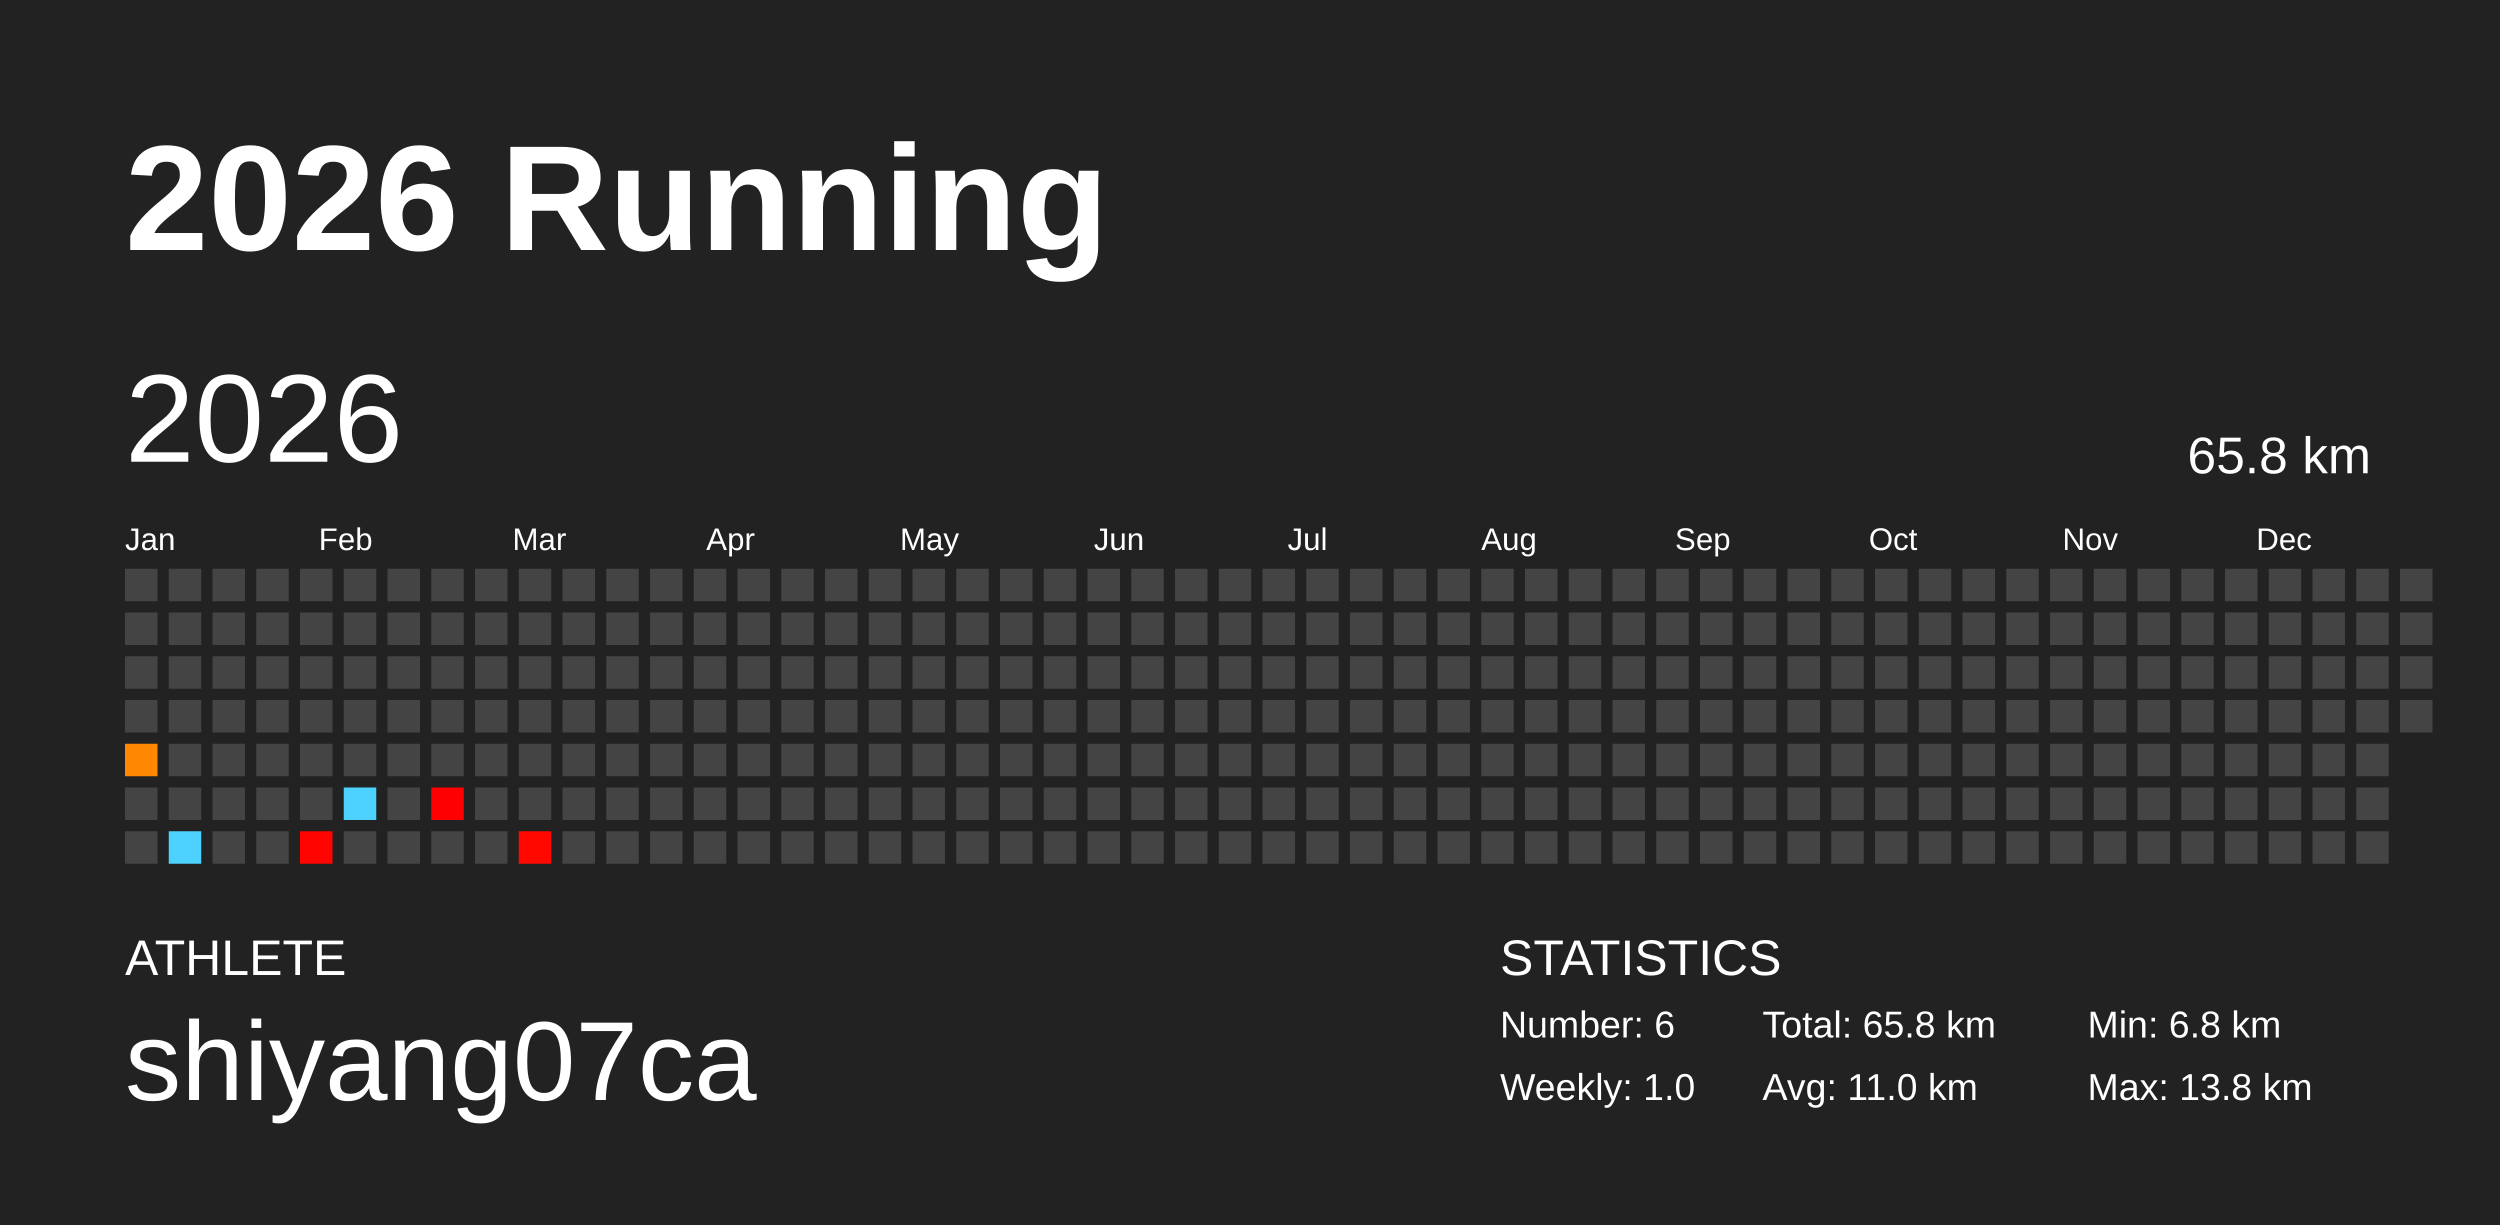
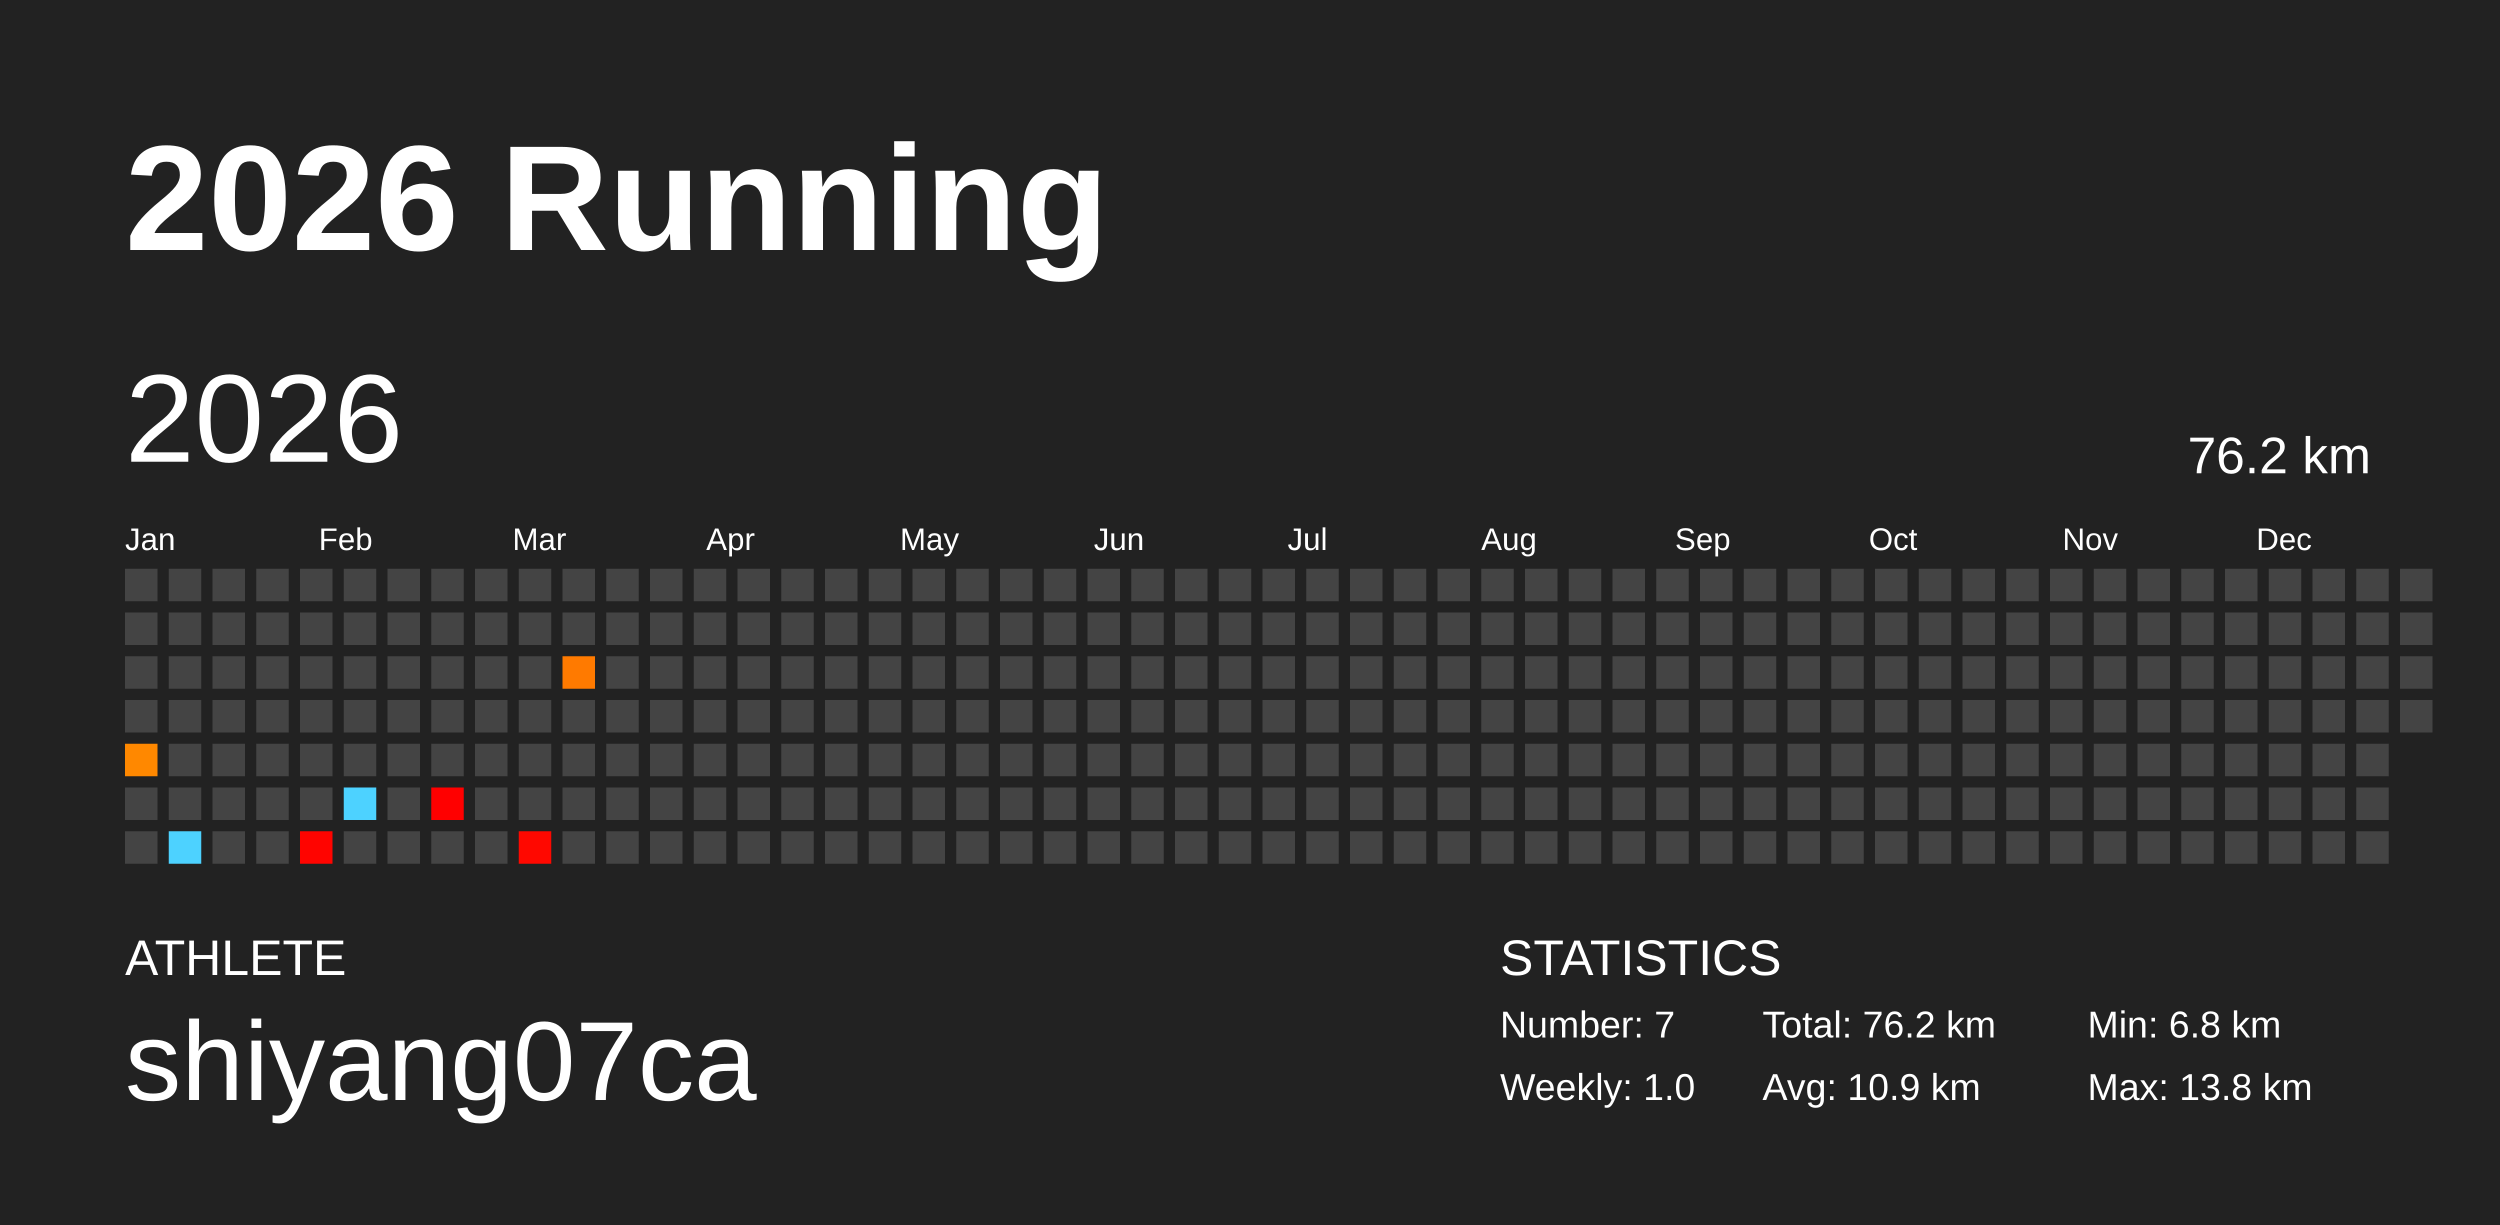
<svg xmlns="http://www.w3.org/2000/svg" baseProfile="full" height="98mm" version="1.1" viewBox="0,0,200,98" width="200mm">
  <defs />
  <rect fill="#222222" height="98" width="200" x="0" y="0" />
  <text fill="#FFFFFF" style="font-size:12px; font-family:Arial; font-weight:bold;" x="10" y="20">2026 Running</text>
  <text fill="#FFFFFF" style="font-size:4px; font-family:Arial" x="10" y="78">ATHLETE</text>
  <text fill="#FFFFFF" style="font-size:9px; font-family:Arial" x="10" y="88">shiyang07ca</text>
  <text fill="#FFFFFF" style="font-size:4px; font-family:Arial" x="120" y="78">STATISTICS</text>
-   <text fill="#FFFFFF" style="font-size:3px; font-family:Arial" x="120" y="83">Number: 6</text>
+   <text fill="#FFFFFF" style="font-size:3px; font-family:Arial" x="120" y="83">Number: 7</text>
  <text fill="#FFFFFF" style="font-size:3px; font-family:Arial" x="120" y="88">Weekly: 1.0</text>
-   <text fill="#FFFFFF" style="font-size:3px; font-family:Arial" x="141" y="83">Total: 65.8 km</text>
-   <text fill="#FFFFFF" style="font-size:3px; font-family:Arial" x="141" y="88">Avg: 11.0 km</text>
+   <text fill="#FFFFFF" style="font-size:3px; font-family:Arial" x="141" y="83">Total: 76.2 km</text>
+   <text fill="#FFFFFF" style="font-size:3px; font-family:Arial" x="141" y="88">Avg: 10.9 km</text>
  <text fill="#FFFFFF" style="font-size:3px; font-family:Arial" x="167" y="83">Min: 6.8 km</text>
  <text fill="#FFFFFF" style="font-size:3px; font-family:Arial" x="167" y="88">Max: 13.8 km</text>
  <text dominant-baseline="hanging" fill="#FFFFFF" style="font-size:10.0px; font-family:Arial;" x="10" y="30">2026</text>
-   <text dominant-baseline="hanging" fill="#FFFFFF" style="font-size:4.125px; font-family:Arial;" x="175" y="35">65.8 km</text>
+   <text dominant-baseline="hanging" fill="#FFFFFF" style="font-size:4.125px; font-family:Arial;" x="175" y="35">76.2 km</text>
  <text fill="#FFFFFF" style="font-size:2.5px; font-family:Arial" x="10.0" y="44">Jan</text>
  <text fill="#FFFFFF" style="font-size:2.5px; font-family:Arial" x="25.5" y="44">Feb</text>
  <text fill="#FFFFFF" style="font-size:2.5px; font-family:Arial" x="41.0" y="44">Mar</text>
  <text fill="#FFFFFF" style="font-size:2.5px; font-family:Arial" x="56.5" y="44">Apr</text>
  <text fill="#FFFFFF" style="font-size:2.5px; font-family:Arial" x="72.0" y="44">May</text>
  <text fill="#FFFFFF" style="font-size:2.5px; font-family:Arial" x="87.5" y="44">Jun</text>
  <text fill="#FFFFFF" style="font-size:2.5px; font-family:Arial" x="103.0" y="44">Jul</text>
  <text fill="#FFFFFF" style="font-size:2.5px; font-family:Arial" x="118.5" y="44">Aug</text>
  <text fill="#FFFFFF" style="font-size:2.5px; font-family:Arial" x="134.0" y="44">Sep</text>
  <text fill="#FFFFFF" style="font-size:2.5px; font-family:Arial" x="149.5" y="44">Oct</text>
  <text fill="#FFFFFF" style="font-size:2.5px; font-family:Arial" x="165.0" y="44">Nov</text>
  <text fill="#FFFFFF" style="font-size:2.5px; font-family:Arial" x="180.5" y="44">Dec</text>
  <rect fill="#444444" height="2.6" width="2.6" x="10.0" y="45.5" />
  <rect fill="#444444" height="2.6" width="2.6" x="10.0" y="49.0" />
  <rect fill="#444444" height="2.6" width="2.6" x="10.0" y="52.5" />
  <rect fill="#444444" height="2.6" width="2.6" x="10.0" y="56.0" />
  <rect fill="#ff8800" height="2.6" width="2.6" x="10.0" y="59.5" />
  <rect fill="#444444" height="2.6" width="2.6" x="10.0" y="63.0" />
  <rect fill="#444444" height="2.6" width="2.6" x="10.0" y="66.5" />
  <rect fill="#444444" height="2.6" width="2.6" x="13.5" y="45.5" />
  <rect fill="#444444" height="2.6" width="2.6" x="13.5" y="49.0" />
  <rect fill="#444444" height="2.6" width="2.6" x="13.5" y="52.5" />
  <rect fill="#444444" height="2.6" width="2.6" x="13.5" y="56.0" />
  <rect fill="#444444" height="2.6" width="2.6" x="13.5" y="59.5" />
  <rect fill="#444444" height="2.6" width="2.6" x="13.5" y="63.0" />
  <rect fill="#4dd2ff" height="2.6" width="2.6" x="13.5" y="66.5" />
  <rect fill="#444444" height="2.6" width="2.6" x="17.0" y="45.5" />
  <rect fill="#444444" height="2.6" width="2.6" x="17.0" y="49.0" />
  <rect fill="#444444" height="2.6" width="2.6" x="17.0" y="52.5" />
  <rect fill="#444444" height="2.6" width="2.6" x="17.0" y="56.0" />
  <rect fill="#444444" height="2.6" width="2.6" x="17.0" y="59.5" />
  <rect fill="#444444" height="2.6" width="2.6" x="17.0" y="63.0" />
  <rect fill="#444444" height="2.6" width="2.6" x="17.0" y="66.5" />
  <rect fill="#444444" height="2.6" width="2.6" x="20.5" y="45.5" />
  <rect fill="#444444" height="2.6" width="2.6" x="20.5" y="49.0" />
  <rect fill="#444444" height="2.6" width="2.6" x="20.5" y="52.5" />
  <rect fill="#444444" height="2.6" width="2.6" x="20.5" y="56.0" />
  <rect fill="#444444" height="2.6" width="2.6" x="20.5" y="59.5" />
  <rect fill="#444444" height="2.6" width="2.6" x="20.5" y="63.0" />
  <rect fill="#444444" height="2.6" width="2.6" x="20.5" y="66.5" />
  <rect fill="#444444" height="2.6" width="2.6" x="24.0" y="45.5" />
  <rect fill="#444444" height="2.6" width="2.6" x="24.0" y="49.0" />
  <rect fill="#444444" height="2.6" width="2.6" x="24.0" y="52.5" />
  <rect fill="#444444" height="2.6" width="2.6" x="24.0" y="56.0" />
  <rect fill="#444444" height="2.6" width="2.6" x="24.0" y="59.5" />
  <rect fill="#444444" height="2.6" width="2.6" x="24.0" y="63.0" />
  <rect fill="#ff0400" height="2.6" width="2.6" x="24.0" y="66.5" />
  <rect fill="#444444" height="2.6" width="2.6" x="27.5" y="45.5" />
  <rect fill="#444444" height="2.6" width="2.6" x="27.5" y="49.0" />
  <rect fill="#444444" height="2.6" width="2.6" x="27.5" y="52.5" />
  <rect fill="#444444" height="2.6" width="2.6" x="27.5" y="56.0" />
  <rect fill="#444444" height="2.6" width="2.6" x="27.5" y="59.5" />
  <rect fill="#4dd2ff" height="2.6" width="2.6" x="27.5" y="63.0" />
  <rect fill="#444444" height="2.6" width="2.6" x="27.5" y="66.5" />
  <rect fill="#444444" height="2.6" width="2.6" x="31.0" y="45.5" />
  <rect fill="#444444" height="2.6" width="2.6" x="31.0" y="49.0" />
  <rect fill="#444444" height="2.6" width="2.6" x="31.0" y="52.5" />
  <rect fill="#444444" height="2.6" width="2.6" x="31.0" y="56.0" />
  <rect fill="#444444" height="2.6" width="2.6" x="31.0" y="59.5" />
  <rect fill="#444444" height="2.6" width="2.6" x="31.0" y="63.0" />
  <rect fill="#444444" height="2.6" width="2.6" x="31.0" y="66.5" />
  <rect fill="#444444" height="2.6" width="2.6" x="34.5" y="45.5" />
  <rect fill="#444444" height="2.6" width="2.6" x="34.5" y="49.0" />
  <rect fill="#444444" height="2.6" width="2.6" x="34.5" y="52.5" />
  <rect fill="#444444" height="2.6" width="2.6" x="34.5" y="56.0" />
  <rect fill="#444444" height="2.6" width="2.6" x="34.5" y="59.5" />
  <rect fill="#ff0000" height="2.6" width="2.6" x="34.5" y="63.0" />
  <rect fill="#444444" height="2.6" width="2.6" x="34.5" y="66.5" />
  <rect fill="#444444" height="2.6" width="2.6" x="38.0" y="45.5" />
  <rect fill="#444444" height="2.6" width="2.6" x="38.0" y="49.0" />
  <rect fill="#444444" height="2.6" width="2.6" x="38.0" y="52.5" />
  <rect fill="#444444" height="2.6" width="2.6" x="38.0" y="56.0" />
  <rect fill="#444444" height="2.6" width="2.6" x="38.0" y="59.5" />
  <rect fill="#444444" height="2.6" width="2.6" x="38.0" y="63.0" />
  <rect fill="#444444" height="2.6" width="2.6" x="38.0" y="66.5" />
  <rect fill="#444444" height="2.6" width="2.6" x="41.5" y="45.5" />
  <rect fill="#444444" height="2.6" width="2.6" x="41.5" y="49.0" />
  <rect fill="#444444" height="2.6" width="2.6" x="41.5" y="52.5" />
  <rect fill="#444444" height="2.6" width="2.6" x="41.5" y="56.0" />
  <rect fill="#444444" height="2.6" width="2.6" x="41.5" y="59.5" />
  <rect fill="#444444" height="2.6" width="2.6" x="41.5" y="63.0" />
  <rect fill="#ff0800" height="2.6" width="2.6" x="41.5" y="66.5" />
  <rect fill="#444444" height="2.6" width="2.6" x="45.0" y="45.5" />
  <rect fill="#444444" height="2.6" width="2.6" x="45.0" y="49.0" />
-   <rect fill="#444444" height="2.6" width="2.6" x="45.0" y="52.5" />
+   <rect fill="#ff7a00" height="2.6" width="2.6" x="45.0" y="52.5" />
  <rect fill="#444444" height="2.6" width="2.6" x="45.0" y="56.0" />
  <rect fill="#444444" height="2.6" width="2.6" x="45.0" y="59.5" />
  <rect fill="#444444" height="2.6" width="2.6" x="45.0" y="63.0" />
  <rect fill="#444444" height="2.6" width="2.6" x="45.0" y="66.5" />
  <rect fill="#444444" height="2.6" width="2.6" x="48.5" y="45.5" />
  <rect fill="#444444" height="2.6" width="2.6" x="48.5" y="49.0" />
  <rect fill="#444444" height="2.6" width="2.6" x="48.5" y="52.5" />
  <rect fill="#444444" height="2.6" width="2.6" x="48.5" y="56.0" />
  <rect fill="#444444" height="2.6" width="2.6" x="48.5" y="59.5" />
  <rect fill="#444444" height="2.6" width="2.6" x="48.5" y="63.0" />
  <rect fill="#444444" height="2.6" width="2.6" x="48.5" y="66.5" />
  <rect fill="#444444" height="2.6" width="2.6" x="52.0" y="45.5" />
  <rect fill="#444444" height="2.6" width="2.6" x="52.0" y="49.0" />
  <rect fill="#444444" height="2.6" width="2.6" x="52.0" y="52.5" />
  <rect fill="#444444" height="2.6" width="2.6" x="52.0" y="56.0" />
  <rect fill="#444444" height="2.6" width="2.6" x="52.0" y="59.5" />
  <rect fill="#444444" height="2.6" width="2.6" x="52.0" y="63.0" />
  <rect fill="#444444" height="2.6" width="2.6" x="52.0" y="66.5" />
  <rect fill="#444444" height="2.6" width="2.6" x="55.5" y="45.5" />
  <rect fill="#444444" height="2.6" width="2.6" x="55.5" y="49.0" />
  <rect fill="#444444" height="2.6" width="2.6" x="55.5" y="52.5" />
  <rect fill="#444444" height="2.6" width="2.6" x="55.5" y="56.0" />
  <rect fill="#444444" height="2.6" width="2.6" x="55.5" y="59.5" />
  <rect fill="#444444" height="2.6" width="2.6" x="55.5" y="63.0" />
  <rect fill="#444444" height="2.6" width="2.6" x="55.5" y="66.5" />
  <rect fill="#444444" height="2.6" width="2.6" x="59.0" y="45.5" />
  <rect fill="#444444" height="2.6" width="2.6" x="59.0" y="49.0" />
  <rect fill="#444444" height="2.6" width="2.6" x="59.0" y="52.5" />
  <rect fill="#444444" height="2.6" width="2.6" x="59.0" y="56.0" />
  <rect fill="#444444" height="2.6" width="2.6" x="59.0" y="59.5" />
  <rect fill="#444444" height="2.6" width="2.6" x="59.0" y="63.0" />
  <rect fill="#444444" height="2.6" width="2.6" x="59.0" y="66.5" />
  <rect fill="#444444" height="2.6" width="2.6" x="62.5" y="45.5" />
  <rect fill="#444444" height="2.6" width="2.6" x="62.5" y="49.0" />
  <rect fill="#444444" height="2.6" width="2.6" x="62.5" y="52.5" />
  <rect fill="#444444" height="2.6" width="2.6" x="62.5" y="56.0" />
  <rect fill="#444444" height="2.6" width="2.6" x="62.5" y="59.5" />
  <rect fill="#444444" height="2.6" width="2.6" x="62.5" y="63.0" />
  <rect fill="#444444" height="2.6" width="2.6" x="62.5" y="66.5" />
  <rect fill="#444444" height="2.6" width="2.6" x="66.0" y="45.5" />
  <rect fill="#444444" height="2.6" width="2.6" x="66.0" y="49.0" />
  <rect fill="#444444" height="2.6" width="2.6" x="66.0" y="52.5" />
  <rect fill="#444444" height="2.6" width="2.6" x="66.0" y="56.0" />
  <rect fill="#444444" height="2.6" width="2.6" x="66.0" y="59.5" />
  <rect fill="#444444" height="2.6" width="2.6" x="66.0" y="63.0" />
  <rect fill="#444444" height="2.6" width="2.6" x="66.0" y="66.5" />
  <rect fill="#444444" height="2.6" width="2.6" x="69.5" y="45.5" />
  <rect fill="#444444" height="2.6" width="2.6" x="69.5" y="49.0" />
  <rect fill="#444444" height="2.6" width="2.6" x="69.5" y="52.5" />
  <rect fill="#444444" height="2.6" width="2.6" x="69.5" y="56.0" />
  <rect fill="#444444" height="2.6" width="2.6" x="69.5" y="59.5" />
  <rect fill="#444444" height="2.6" width="2.6" x="69.5" y="63.0" />
  <rect fill="#444444" height="2.6" width="2.6" x="69.5" y="66.5" />
  <rect fill="#444444" height="2.6" width="2.6" x="73.0" y="45.5" />
  <rect fill="#444444" height="2.6" width="2.6" x="73.0" y="49.0" />
  <rect fill="#444444" height="2.6" width="2.6" x="73.0" y="52.5" />
  <rect fill="#444444" height="2.6" width="2.6" x="73.0" y="56.0" />
  <rect fill="#444444" height="2.6" width="2.6" x="73.0" y="59.5" />
  <rect fill="#444444" height="2.6" width="2.6" x="73.0" y="63.0" />
  <rect fill="#444444" height="2.6" width="2.6" x="73.0" y="66.5" />
  <rect fill="#444444" height="2.6" width="2.6" x="76.5" y="45.5" />
  <rect fill="#444444" height="2.6" width="2.6" x="76.5" y="49.0" />
  <rect fill="#444444" height="2.6" width="2.6" x="76.5" y="52.5" />
  <rect fill="#444444" height="2.6" width="2.6" x="76.5" y="56.0" />
  <rect fill="#444444" height="2.6" width="2.6" x="76.5" y="59.5" />
  <rect fill="#444444" height="2.6" width="2.6" x="76.5" y="63.0" />
  <rect fill="#444444" height="2.6" width="2.6" x="76.5" y="66.5" />
  <rect fill="#444444" height="2.6" width="2.6" x="80.0" y="45.5" />
  <rect fill="#444444" height="2.6" width="2.6" x="80.0" y="49.0" />
  <rect fill="#444444" height="2.6" width="2.6" x="80.0" y="52.5" />
  <rect fill="#444444" height="2.6" width="2.6" x="80.0" y="56.0" />
  <rect fill="#444444" height="2.6" width="2.6" x="80.0" y="59.5" />
  <rect fill="#444444" height="2.6" width="2.6" x="80.0" y="63.0" />
  <rect fill="#444444" height="2.6" width="2.6" x="80.0" y="66.5" />
  <rect fill="#444444" height="2.6" width="2.6" x="83.5" y="45.5" />
  <rect fill="#444444" height="2.6" width="2.6" x="83.5" y="49.0" />
  <rect fill="#444444" height="2.6" width="2.6" x="83.5" y="52.5" />
  <rect fill="#444444" height="2.6" width="2.6" x="83.5" y="56.0" />
  <rect fill="#444444" height="2.6" width="2.6" x="83.5" y="59.5" />
  <rect fill="#444444" height="2.6" width="2.6" x="83.5" y="63.0" />
  <rect fill="#444444" height="2.6" width="2.6" x="83.5" y="66.5" />
  <rect fill="#444444" height="2.6" width="2.6" x="87.0" y="45.5" />
  <rect fill="#444444" height="2.6" width="2.6" x="87.0" y="49.0" />
  <rect fill="#444444" height="2.6" width="2.6" x="87.0" y="52.5" />
  <rect fill="#444444" height="2.6" width="2.6" x="87.0" y="56.0" />
  <rect fill="#444444" height="2.6" width="2.6" x="87.0" y="59.5" />
  <rect fill="#444444" height="2.6" width="2.6" x="87.0" y="63.0" />
  <rect fill="#444444" height="2.6" width="2.6" x="87.0" y="66.5" />
  <rect fill="#444444" height="2.6" width="2.6" x="90.5" y="45.5" />
  <rect fill="#444444" height="2.6" width="2.6" x="90.5" y="49.0" />
  <rect fill="#444444" height="2.6" width="2.6" x="90.5" y="52.5" />
  <rect fill="#444444" height="2.6" width="2.6" x="90.5" y="56.0" />
  <rect fill="#444444" height="2.6" width="2.6" x="90.5" y="59.5" />
  <rect fill="#444444" height="2.6" width="2.6" x="90.5" y="63.0" />
  <rect fill="#444444" height="2.6" width="2.6" x="90.5" y="66.5" />
  <rect fill="#444444" height="2.6" width="2.6" x="94.0" y="45.5" />
  <rect fill="#444444" height="2.6" width="2.6" x="94.0" y="49.0" />
  <rect fill="#444444" height="2.6" width="2.6" x="94.0" y="52.5" />
  <rect fill="#444444" height="2.6" width="2.6" x="94.0" y="56.0" />
  <rect fill="#444444" height="2.6" width="2.6" x="94.0" y="59.5" />
  <rect fill="#444444" height="2.6" width="2.6" x="94.0" y="63.0" />
  <rect fill="#444444" height="2.6" width="2.6" x="94.0" y="66.5" />
  <rect fill="#444444" height="2.6" width="2.6" x="97.5" y="45.5" />
  <rect fill="#444444" height="2.6" width="2.6" x="97.5" y="49.0" />
  <rect fill="#444444" height="2.6" width="2.6" x="97.5" y="52.5" />
  <rect fill="#444444" height="2.6" width="2.6" x="97.5" y="56.0" />
  <rect fill="#444444" height="2.6" width="2.6" x="97.5" y="59.5" />
  <rect fill="#444444" height="2.6" width="2.6" x="97.5" y="63.0" />
  <rect fill="#444444" height="2.6" width="2.6" x="97.5" y="66.5" />
  <rect fill="#444444" height="2.6" width="2.6" x="101.0" y="45.5" />
  <rect fill="#444444" height="2.6" width="2.6" x="101.0" y="49.0" />
  <rect fill="#444444" height="2.6" width="2.6" x="101.0" y="52.5" />
  <rect fill="#444444" height="2.6" width="2.6" x="101.0" y="56.0" />
  <rect fill="#444444" height="2.6" width="2.6" x="101.0" y="59.5" />
  <rect fill="#444444" height="2.6" width="2.6" x="101.0" y="63.0" />
  <rect fill="#444444" height="2.6" width="2.6" x="101.0" y="66.5" />
  <rect fill="#444444" height="2.6" width="2.6" x="104.5" y="45.5" />
  <rect fill="#444444" height="2.6" width="2.6" x="104.5" y="49.0" />
  <rect fill="#444444" height="2.6" width="2.6" x="104.5" y="52.5" />
  <rect fill="#444444" height="2.6" width="2.6" x="104.5" y="56.0" />
  <rect fill="#444444" height="2.6" width="2.6" x="104.5" y="59.5" />
  <rect fill="#444444" height="2.6" width="2.6" x="104.5" y="63.0" />
  <rect fill="#444444" height="2.6" width="2.6" x="104.5" y="66.5" />
  <rect fill="#444444" height="2.6" width="2.6" x="108.0" y="45.5" />
  <rect fill="#444444" height="2.6" width="2.6" x="108.0" y="49.0" />
  <rect fill="#444444" height="2.6" width="2.6" x="108.0" y="52.5" />
  <rect fill="#444444" height="2.6" width="2.6" x="108.0" y="56.0" />
  <rect fill="#444444" height="2.6" width="2.6" x="108.0" y="59.5" />
  <rect fill="#444444" height="2.6" width="2.6" x="108.0" y="63.0" />
  <rect fill="#444444" height="2.6" width="2.6" x="108.0" y="66.5" />
  <rect fill="#444444" height="2.6" width="2.6" x="111.5" y="45.5" />
  <rect fill="#444444" height="2.6" width="2.6" x="111.5" y="49.0" />
  <rect fill="#444444" height="2.6" width="2.6" x="111.5" y="52.5" />
  <rect fill="#444444" height="2.6" width="2.6" x="111.5" y="56.0" />
  <rect fill="#444444" height="2.6" width="2.6" x="111.5" y="59.5" />
  <rect fill="#444444" height="2.6" width="2.6" x="111.5" y="63.0" />
  <rect fill="#444444" height="2.6" width="2.6" x="111.5" y="66.5" />
  <rect fill="#444444" height="2.6" width="2.6" x="115.0" y="45.5" />
  <rect fill="#444444" height="2.6" width="2.6" x="115.0" y="49.0" />
  <rect fill="#444444" height="2.6" width="2.6" x="115.0" y="52.5" />
  <rect fill="#444444" height="2.6" width="2.6" x="115.0" y="56.0" />
  <rect fill="#444444" height="2.6" width="2.6" x="115.0" y="59.5" />
  <rect fill="#444444" height="2.6" width="2.6" x="115.0" y="63.0" />
  <rect fill="#444444" height="2.6" width="2.6" x="115.0" y="66.5" />
  <rect fill="#444444" height="2.6" width="2.6" x="118.5" y="45.5" />
  <rect fill="#444444" height="2.6" width="2.6" x="118.5" y="49.0" />
  <rect fill="#444444" height="2.6" width="2.6" x="118.5" y="52.5" />
  <rect fill="#444444" height="2.6" width="2.6" x="118.5" y="56.0" />
  <rect fill="#444444" height="2.6" width="2.6" x="118.5" y="59.5" />
  <rect fill="#444444" height="2.6" width="2.6" x="118.5" y="63.0" />
  <rect fill="#444444" height="2.6" width="2.6" x="118.5" y="66.5" />
  <rect fill="#444444" height="2.6" width="2.6" x="122.0" y="45.5" />
  <rect fill="#444444" height="2.6" width="2.6" x="122.0" y="49.0" />
  <rect fill="#444444" height="2.6" width="2.6" x="122.0" y="52.5" />
  <rect fill="#444444" height="2.6" width="2.6" x="122.0" y="56.0" />
  <rect fill="#444444" height="2.6" width="2.6" x="122.0" y="59.5" />
  <rect fill="#444444" height="2.6" width="2.6" x="122.0" y="63.0" />
  <rect fill="#444444" height="2.6" width="2.6" x="122.0" y="66.5" />
  <rect fill="#444444" height="2.6" width="2.6" x="125.5" y="45.5" />
  <rect fill="#444444" height="2.6" width="2.6" x="125.5" y="49.0" />
  <rect fill="#444444" height="2.6" width="2.6" x="125.5" y="52.5" />
  <rect fill="#444444" height="2.6" width="2.6" x="125.5" y="56.0" />
  <rect fill="#444444" height="2.6" width="2.6" x="125.5" y="59.5" />
  <rect fill="#444444" height="2.6" width="2.6" x="125.5" y="63.0" />
  <rect fill="#444444" height="2.6" width="2.6" x="125.5" y="66.5" />
  <rect fill="#444444" height="2.6" width="2.6" x="129.0" y="45.5" />
  <rect fill="#444444" height="2.6" width="2.6" x="129.0" y="49.0" />
  <rect fill="#444444" height="2.6" width="2.6" x="129.0" y="52.5" />
  <rect fill="#444444" height="2.6" width="2.6" x="129.0" y="56.0" />
  <rect fill="#444444" height="2.6" width="2.6" x="129.0" y="59.5" />
  <rect fill="#444444" height="2.6" width="2.6" x="129.0" y="63.0" />
  <rect fill="#444444" height="2.6" width="2.6" x="129.0" y="66.5" />
  <rect fill="#444444" height="2.6" width="2.6" x="132.5" y="45.5" />
  <rect fill="#444444" height="2.6" width="2.6" x="132.5" y="49.0" />
  <rect fill="#444444" height="2.6" width="2.6" x="132.5" y="52.5" />
  <rect fill="#444444" height="2.6" width="2.6" x="132.5" y="56.0" />
  <rect fill="#444444" height="2.6" width="2.6" x="132.5" y="59.5" />
  <rect fill="#444444" height="2.6" width="2.6" x="132.5" y="63.0" />
  <rect fill="#444444" height="2.6" width="2.6" x="132.5" y="66.5" />
  <rect fill="#444444" height="2.6" width="2.6" x="136.0" y="45.5" />
  <rect fill="#444444" height="2.6" width="2.6" x="136.0" y="49.0" />
  <rect fill="#444444" height="2.6" width="2.6" x="136.0" y="52.5" />
  <rect fill="#444444" height="2.6" width="2.6" x="136.0" y="56.0" />
  <rect fill="#444444" height="2.6" width="2.6" x="136.0" y="59.5" />
  <rect fill="#444444" height="2.6" width="2.6" x="136.0" y="63.0" />
  <rect fill="#444444" height="2.6" width="2.6" x="136.0" y="66.5" />
  <rect fill="#444444" height="2.6" width="2.6" x="139.5" y="45.5" />
  <rect fill="#444444" height="2.6" width="2.6" x="139.5" y="49.0" />
  <rect fill="#444444" height="2.6" width="2.6" x="139.5" y="52.5" />
  <rect fill="#444444" height="2.6" width="2.6" x="139.5" y="56.0" />
  <rect fill="#444444" height="2.6" width="2.6" x="139.5" y="59.5" />
  <rect fill="#444444" height="2.6" width="2.6" x="139.5" y="63.0" />
  <rect fill="#444444" height="2.6" width="2.6" x="139.5" y="66.5" />
  <rect fill="#444444" height="2.6" width="2.6" x="143.0" y="45.5" />
  <rect fill="#444444" height="2.6" width="2.6" x="143.0" y="49.0" />
  <rect fill="#444444" height="2.6" width="2.6" x="143.0" y="52.5" />
  <rect fill="#444444" height="2.6" width="2.6" x="143.0" y="56.0" />
  <rect fill="#444444" height="2.6" width="2.6" x="143.0" y="59.5" />
  <rect fill="#444444" height="2.6" width="2.6" x="143.0" y="63.0" />
  <rect fill="#444444" height="2.6" width="2.6" x="143.0" y="66.5" />
  <rect fill="#444444" height="2.6" width="2.6" x="146.5" y="45.5" />
  <rect fill="#444444" height="2.6" width="2.6" x="146.5" y="49.0" />
  <rect fill="#444444" height="2.6" width="2.6" x="146.5" y="52.5" />
  <rect fill="#444444" height="2.6" width="2.6" x="146.5" y="56.0" />
  <rect fill="#444444" height="2.6" width="2.6" x="146.5" y="59.5" />
  <rect fill="#444444" height="2.6" width="2.6" x="146.5" y="63.0" />
  <rect fill="#444444" height="2.6" width="2.6" x="146.5" y="66.5" />
  <rect fill="#444444" height="2.6" width="2.6" x="150.0" y="45.5" />
  <rect fill="#444444" height="2.6" width="2.6" x="150.0" y="49.0" />
  <rect fill="#444444" height="2.6" width="2.6" x="150.0" y="52.5" />
  <rect fill="#444444" height="2.6" width="2.6" x="150.0" y="56.0" />
  <rect fill="#444444" height="2.6" width="2.6" x="150.0" y="59.5" />
  <rect fill="#444444" height="2.6" width="2.6" x="150.0" y="63.0" />
  <rect fill="#444444" height="2.6" width="2.6" x="150.0" y="66.5" />
  <rect fill="#444444" height="2.6" width="2.6" x="153.5" y="45.5" />
  <rect fill="#444444" height="2.6" width="2.6" x="153.5" y="49.0" />
  <rect fill="#444444" height="2.6" width="2.6" x="153.5" y="52.5" />
  <rect fill="#444444" height="2.6" width="2.6" x="153.5" y="56.0" />
  <rect fill="#444444" height="2.6" width="2.6" x="153.5" y="59.5" />
  <rect fill="#444444" height="2.6" width="2.6" x="153.5" y="63.0" />
  <rect fill="#444444" height="2.6" width="2.6" x="153.5" y="66.5" />
  <rect fill="#444444" height="2.6" width="2.6" x="157.0" y="45.5" />
  <rect fill="#444444" height="2.6" width="2.6" x="157.0" y="49.0" />
  <rect fill="#444444" height="2.6" width="2.6" x="157.0" y="52.5" />
  <rect fill="#444444" height="2.6" width="2.6" x="157.0" y="56.0" />
  <rect fill="#444444" height="2.6" width="2.6" x="157.0" y="59.5" />
  <rect fill="#444444" height="2.6" width="2.6" x="157.0" y="63.0" />
  <rect fill="#444444" height="2.6" width="2.6" x="157.0" y="66.5" />
  <rect fill="#444444" height="2.6" width="2.6" x="160.5" y="45.5" />
  <rect fill="#444444" height="2.6" width="2.6" x="160.5" y="49.0" />
  <rect fill="#444444" height="2.6" width="2.6" x="160.5" y="52.5" />
  <rect fill="#444444" height="2.6" width="2.6" x="160.5" y="56.0" />
  <rect fill="#444444" height="2.6" width="2.6" x="160.5" y="59.5" />
  <rect fill="#444444" height="2.6" width="2.6" x="160.5" y="63.0" />
  <rect fill="#444444" height="2.6" width="2.6" x="160.5" y="66.5" />
  <rect fill="#444444" height="2.6" width="2.6" x="164.0" y="45.5" />
  <rect fill="#444444" height="2.6" width="2.6" x="164.0" y="49.0" />
  <rect fill="#444444" height="2.6" width="2.6" x="164.0" y="52.5" />
  <rect fill="#444444" height="2.6" width="2.6" x="164.0" y="56.0" />
  <rect fill="#444444" height="2.6" width="2.6" x="164.0" y="59.5" />
  <rect fill="#444444" height="2.6" width="2.6" x="164.0" y="63.0" />
  <rect fill="#444444" height="2.6" width="2.6" x="164.0" y="66.5" />
  <rect fill="#444444" height="2.6" width="2.6" x="167.5" y="45.5" />
  <rect fill="#444444" height="2.6" width="2.6" x="167.5" y="49.0" />
  <rect fill="#444444" height="2.6" width="2.6" x="167.5" y="52.5" />
  <rect fill="#444444" height="2.6" width="2.6" x="167.5" y="56.0" />
  <rect fill="#444444" height="2.6" width="2.6" x="167.5" y="59.5" />
  <rect fill="#444444" height="2.6" width="2.6" x="167.5" y="63.0" />
  <rect fill="#444444" height="2.6" width="2.6" x="167.5" y="66.5" />
  <rect fill="#444444" height="2.6" width="2.6" x="171.0" y="45.5" />
  <rect fill="#444444" height="2.6" width="2.6" x="171.0" y="49.0" />
  <rect fill="#444444" height="2.6" width="2.6" x="171.0" y="52.5" />
  <rect fill="#444444" height="2.6" width="2.6" x="171.0" y="56.0" />
  <rect fill="#444444" height="2.6" width="2.6" x="171.0" y="59.5" />
  <rect fill="#444444" height="2.6" width="2.6" x="171.0" y="63.0" />
  <rect fill="#444444" height="2.6" width="2.6" x="171.0" y="66.5" />
  <rect fill="#444444" height="2.6" width="2.6" x="174.5" y="45.5" />
  <rect fill="#444444" height="2.6" width="2.6" x="174.5" y="49.0" />
  <rect fill="#444444" height="2.6" width="2.6" x="174.5" y="52.5" />
  <rect fill="#444444" height="2.6" width="2.6" x="174.5" y="56.0" />
  <rect fill="#444444" height="2.6" width="2.6" x="174.5" y="59.5" />
  <rect fill="#444444" height="2.6" width="2.6" x="174.5" y="63.0" />
  <rect fill="#444444" height="2.6" width="2.6" x="174.5" y="66.5" />
  <rect fill="#444444" height="2.6" width="2.6" x="178.0" y="45.5" />
  <rect fill="#444444" height="2.6" width="2.6" x="178.0" y="49.0" />
  <rect fill="#444444" height="2.6" width="2.6" x="178.0" y="52.5" />
  <rect fill="#444444" height="2.6" width="2.6" x="178.0" y="56.0" />
  <rect fill="#444444" height="2.6" width="2.6" x="178.0" y="59.5" />
  <rect fill="#444444" height="2.6" width="2.6" x="178.0" y="63.0" />
  <rect fill="#444444" height="2.6" width="2.6" x="178.0" y="66.5" />
  <rect fill="#444444" height="2.6" width="2.6" x="181.5" y="45.5" />
  <rect fill="#444444" height="2.6" width="2.6" x="181.5" y="49.0" />
  <rect fill="#444444" height="2.6" width="2.6" x="181.5" y="52.5" />
  <rect fill="#444444" height="2.6" width="2.6" x="181.5" y="56.0" />
  <rect fill="#444444" height="2.6" width="2.6" x="181.5" y="59.5" />
  <rect fill="#444444" height="2.6" width="2.6" x="181.5" y="63.0" />
  <rect fill="#444444" height="2.6" width="2.6" x="181.5" y="66.5" />
  <rect fill="#444444" height="2.6" width="2.6" x="185.0" y="45.5" />
  <rect fill="#444444" height="2.6" width="2.6" x="185.0" y="49.0" />
  <rect fill="#444444" height="2.6" width="2.6" x="185.0" y="52.5" />
  <rect fill="#444444" height="2.6" width="2.6" x="185.0" y="56.0" />
  <rect fill="#444444" height="2.6" width="2.6" x="185.0" y="59.5" />
  <rect fill="#444444" height="2.6" width="2.6" x="185.0" y="63.0" />
  <rect fill="#444444" height="2.6" width="2.6" x="185.0" y="66.5" />
  <rect fill="#444444" height="2.6" width="2.6" x="188.5" y="45.5" />
  <rect fill="#444444" height="2.6" width="2.6" x="188.5" y="49.0" />
  <rect fill="#444444" height="2.6" width="2.6" x="188.5" y="52.5" />
  <rect fill="#444444" height="2.6" width="2.6" x="188.5" y="56.0" />
  <rect fill="#444444" height="2.6" width="2.6" x="188.5" y="59.5" />
  <rect fill="#444444" height="2.6" width="2.6" x="188.5" y="63.0" />
  <rect fill="#444444" height="2.6" width="2.6" x="188.5" y="66.5" />
  <rect fill="#444444" height="2.6" width="2.6" x="192.0" y="45.5" />
  <rect fill="#444444" height="2.6" width="2.6" x="192.0" y="49.0" />
  <rect fill="#444444" height="2.6" width="2.6" x="192.0" y="52.5" />
  <rect fill="#444444" height="2.6" width="2.6" x="192.0" y="56.0" />
</svg>
